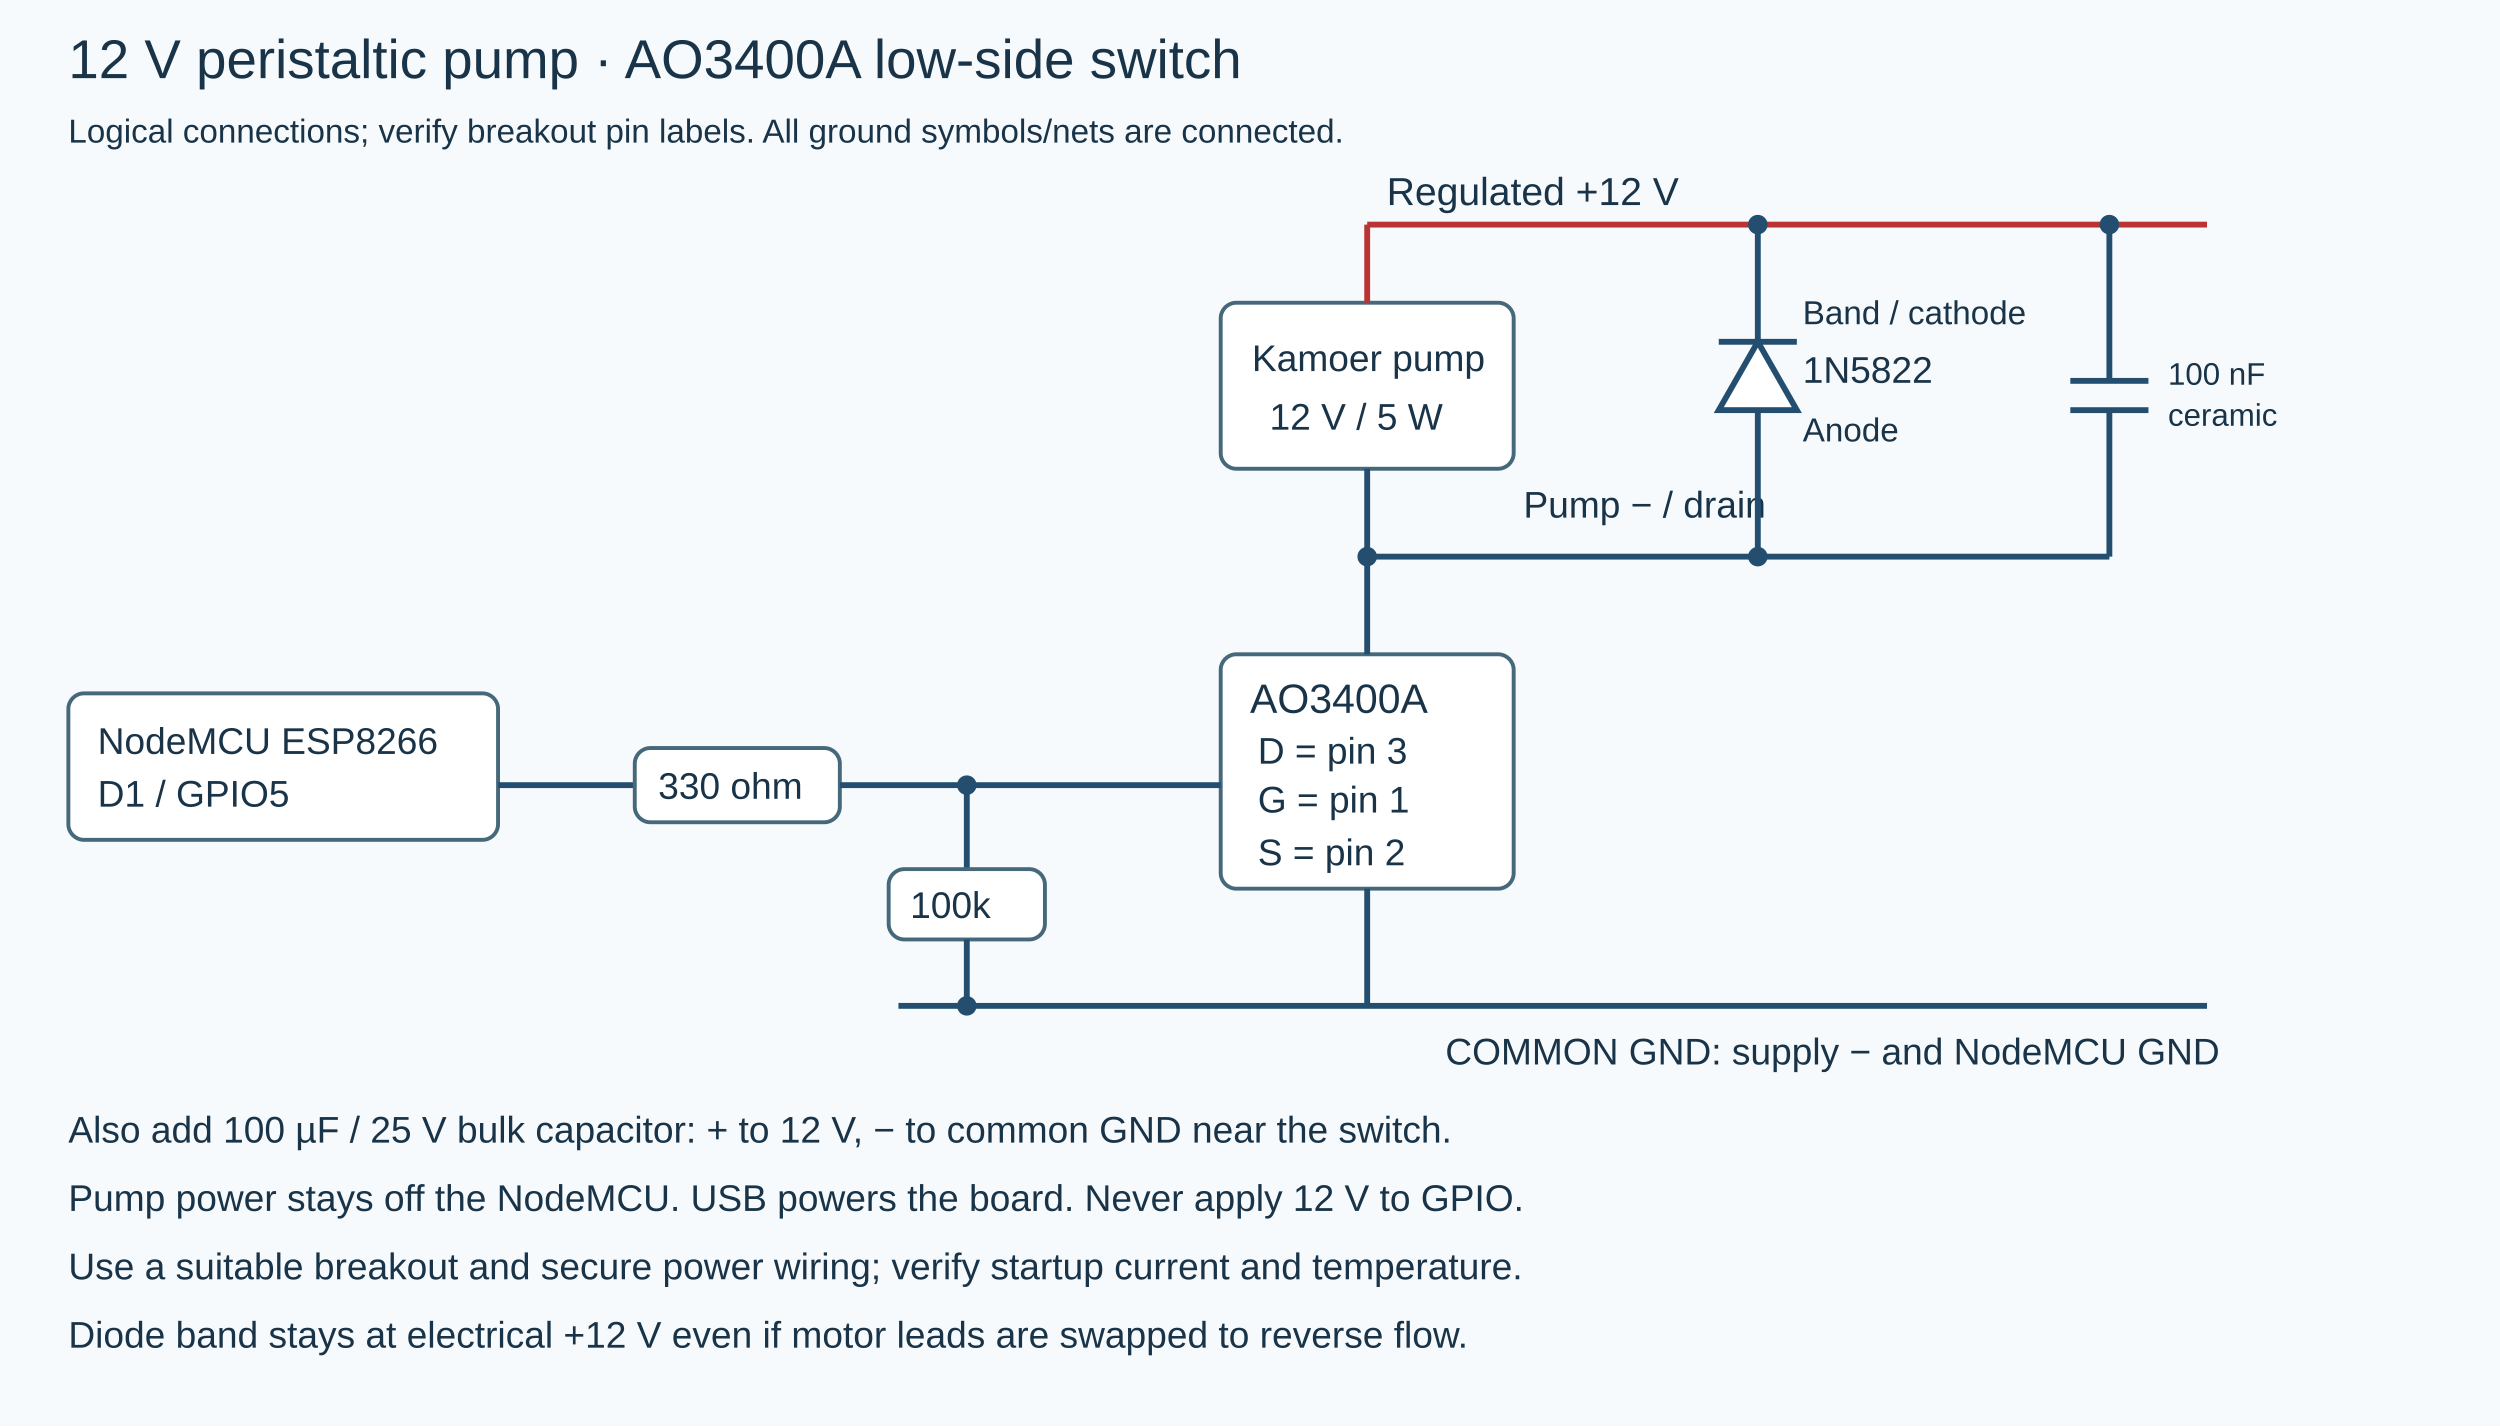
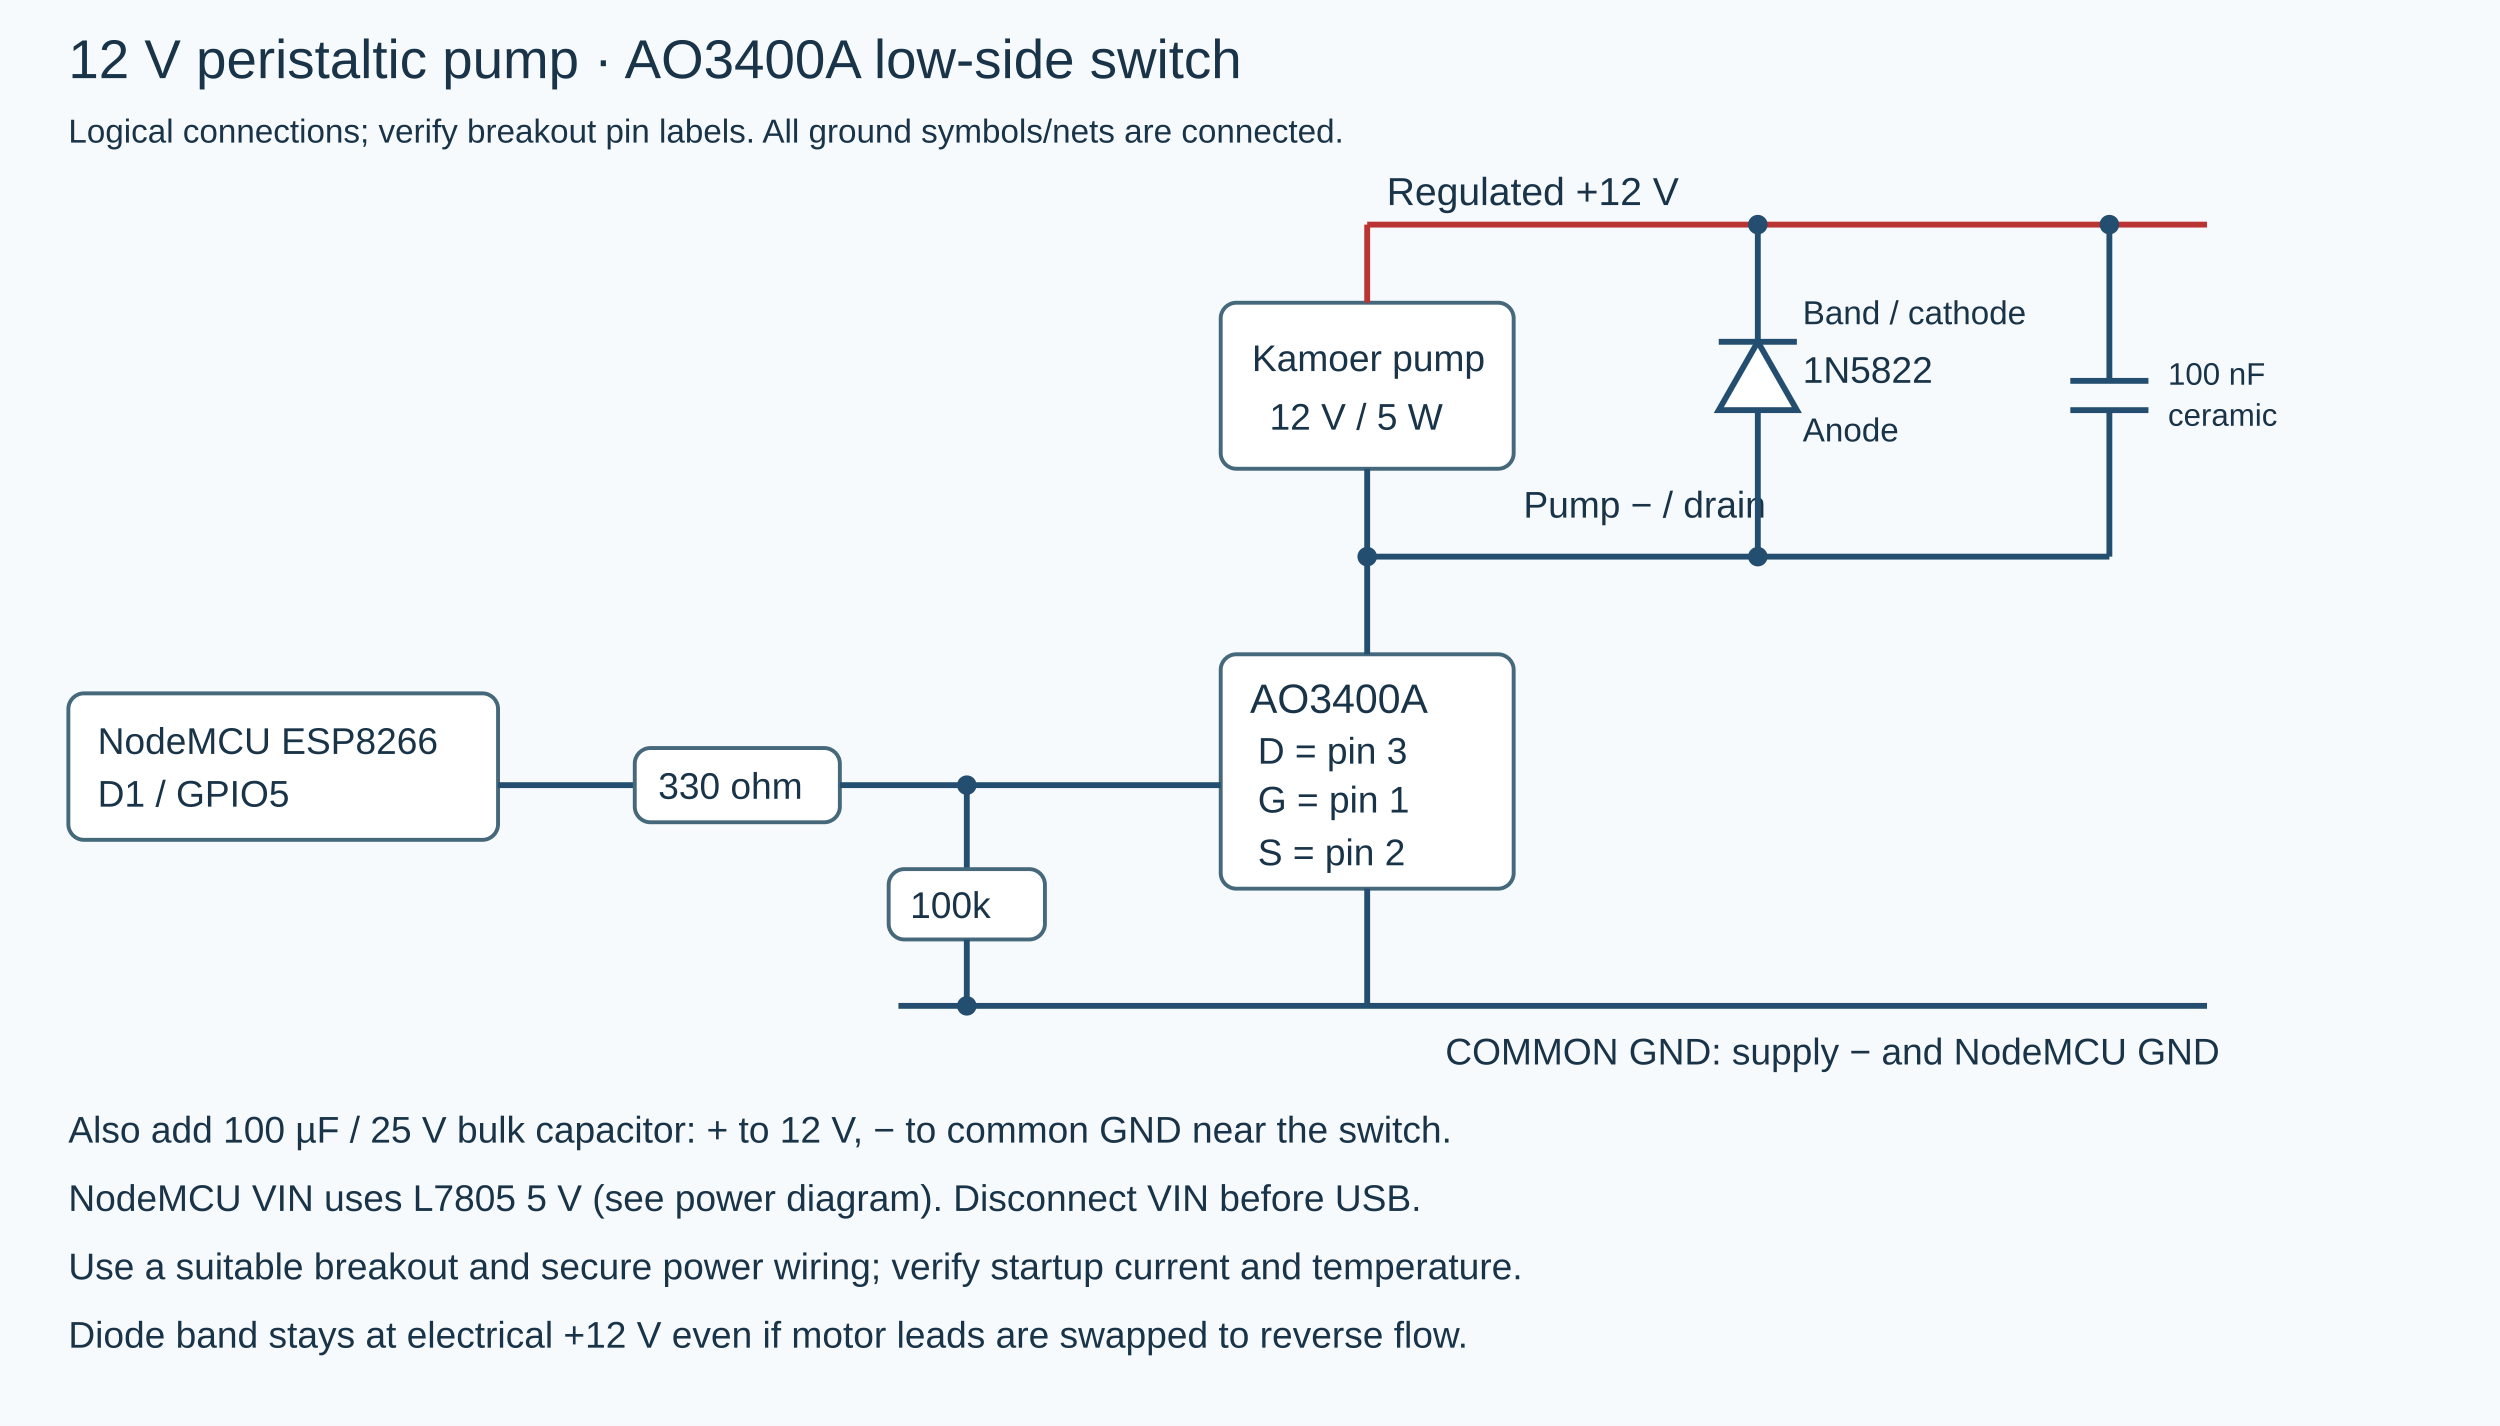
<svg xmlns="http://www.w3.org/2000/svg" width="1280" height="730" viewBox="0 0 1280 730">
  <rect width="1280" height="730" fill="#f7fafc" />
  <text x="35" y="40" font-family="Arial,sans-serif" font-size="28" fill="#193448">12 V peristaltic pump · AO3400A low-side switch</text>
  <text x="35" y="73" font-family="Arial,sans-serif" font-size="17" fill="#193448">Logical connections; verify breakout pin labels. All ground symbols/nets are connected.</text>
  <path d="M700,115 L1130,115" fill="none" stroke="#ba3434" stroke-width="3" />
  <text x="710" y="105" font-family="Arial,sans-serif" font-size="20" fill="#193448">Regulated +12 V</text>
  <rect x="625" y="155" width="150" height="85" rx="8" fill="white" stroke="#45687a" stroke-width="2" />
  <text x="641" y="190" font-family="Arial,sans-serif" font-size="19" fill="#193448">Kamoer pump</text>
  <text x="650" y="220" font-family="Arial,sans-serif" font-size="19" fill="#193448">12 V / 5 W</text>
  <path d="M700,115 L700,155" fill="none" stroke="#ba3434" stroke-width="3" />
  <path d="M700,240 L700,285" fill="none" stroke="#234e70" stroke-width="3" />
  <text x="780" y="265" font-family="Arial,sans-serif" font-size="19" fill="#193448">Pump − / drain</text>
  <rect x="625" y="335" width="150" height="120" rx="8" fill="white" stroke="#45687a" stroke-width="2" />
  <text x="640" y="365" font-family="Arial,sans-serif" font-size="21" fill="#193448">AO3400A</text>
  <text x="644" y="391" font-family="Arial,sans-serif" font-size="19" fill="#193448">D = pin 3</text>
  <text x="644" y="416" font-family="Arial,sans-serif" font-size="19" fill="#193448">G = pin 1</text>
  <text x="644" y="443" font-family="Arial,sans-serif" font-size="19" fill="#193448">S = pin 2</text>
  <path d="M700,285 L700,335" fill="none" stroke="#234e70" stroke-width="3" />
  <path d="M700,455 L700,515" fill="none" stroke="#234e70" stroke-width="3" />
  <path d="M460,515 L1130,515" fill="none" stroke="#234e70" stroke-width="3" />
  <text x="740" y="545" font-family="Arial,sans-serif" font-size="19" fill="#193448">COMMON GND: supply − and NodeMCU GND</text>
  <rect x="35" y="355" width="220" height="75" rx="8" fill="white" stroke="#45687a" stroke-width="2" />
  <text x="50" y="386" font-family="Arial,sans-serif" font-size="19" fill="#193448">NodeMCU ESP8266</text>
  <text x="50" y="413" font-family="Arial,sans-serif" font-size="19" fill="#193448">D1 / GPIO5</text>
  <path d="M255,402 L325,402" fill="none" stroke="#234e70" stroke-width="3" />
  <rect x="325" y="383" width="105" height="38" rx="8" fill="white" stroke="#45687a" stroke-width="2" />
  <text x="337" y="409" font-family="Arial,sans-serif" font-size="19" fill="#193448">330 ohm</text>
  <path d="M430,402 L625,402" fill="none" stroke="#234e70" stroke-width="3" />
  <path d="M495,402 L495,445" fill="none" stroke="#234e70" stroke-width="3" />
  <rect x="455" y="445" width="80" height="36" rx="8" fill="white" stroke="#45687a" stroke-width="2" />
  <text x="466" y="470" font-family="Arial,sans-serif" font-size="19" fill="#193448">100k</text>
  <path d="M495,481 L495,515" fill="none" stroke="#234e70" stroke-width="3" />
  <circle cx="495" cy="402" r="5" fill="#234e70" />
  <circle cx="495" cy="515" r="5" fill="#234e70" />
  <path d="M900,115 L900,175" fill="none" stroke="#234e70" stroke-width="3" />
  <path d="M880,175 L920,175" fill="none" stroke="#234e70" stroke-width="3" />
  <path d="M880,210 L900,175 L920,210 Z" fill="white" stroke="#234e70" stroke-width="3" />
  <path d="M900,210 L900,285" fill="none" stroke="#234e70" stroke-width="3" />
  <path d="M700,285 L1080,285" fill="none" stroke="#234e70" stroke-width="3" />
  <text x="923" y="166" font-family="Arial,sans-serif" font-size="17" fill="#193448">Band / cathode</text>
  <text x="923" y="196" font-family="Arial,sans-serif" font-size="19" fill="#193448">1N5822</text>
  <text x="923" y="226" font-family="Arial,sans-serif" font-size="17" fill="#193448">Anode</text>
  <circle cx="900" cy="115" r="5" fill="#234e70" />
  <circle cx="900" cy="285" r="5" fill="#234e70" />
  <circle cx="700" cy="285" r="5" fill="#234e70" />
  <path d="M1080,115 L1080,195" fill="none" stroke="#234e70" stroke-width="3" />
  <path d="M1060,195 L1100,195" fill="none" stroke="#234e70" stroke-width="3" />
  <path d="M1060,210 L1100,210" fill="none" stroke="#234e70" stroke-width="3" />
  <path d="M1080,210 L1080,285" fill="none" stroke="#234e70" stroke-width="3" />
  <circle cx="1080" cy="115" r="5" fill="#234e70" />
  <text x="1110" y="197" font-family="Arial,sans-serif" font-size="16" fill="#193448">100 nF</text>
  <text x="1110" y="218" font-family="Arial,sans-serif" font-size="16" fill="#193448">ceramic</text>
  <text x="35" y="585" font-family="Arial,sans-serif" font-size="19" fill="#193448">Also add 100 µF / 25 V bulk capacitor: + to 12 V, − to common GND near the switch.</text>
-   <text x="35" y="620" font-family="Arial,sans-serif" font-size="19" fill="#193448">Pump power stays off the NodeMCU. USB powers the board. Never apply 12 V to GPIO.</text>
+   <text x="35" y="620" font-family="Arial,sans-serif" font-size="19" fill="#193448">NodeMCU VIN uses L7805 5 V (see power diagram). Disconnect VIN before USB.</text>
  <text x="35" y="655" font-family="Arial,sans-serif" font-size="19" fill="#193448">Use a suitable breakout and secure power wiring; verify startup current and temperature.</text>
  <text x="35" y="690" font-family="Arial,sans-serif" font-size="19" fill="#193448">Diode band stays at electrical +12 V even if motor leads are swapped to reverse flow.</text>
</svg>
